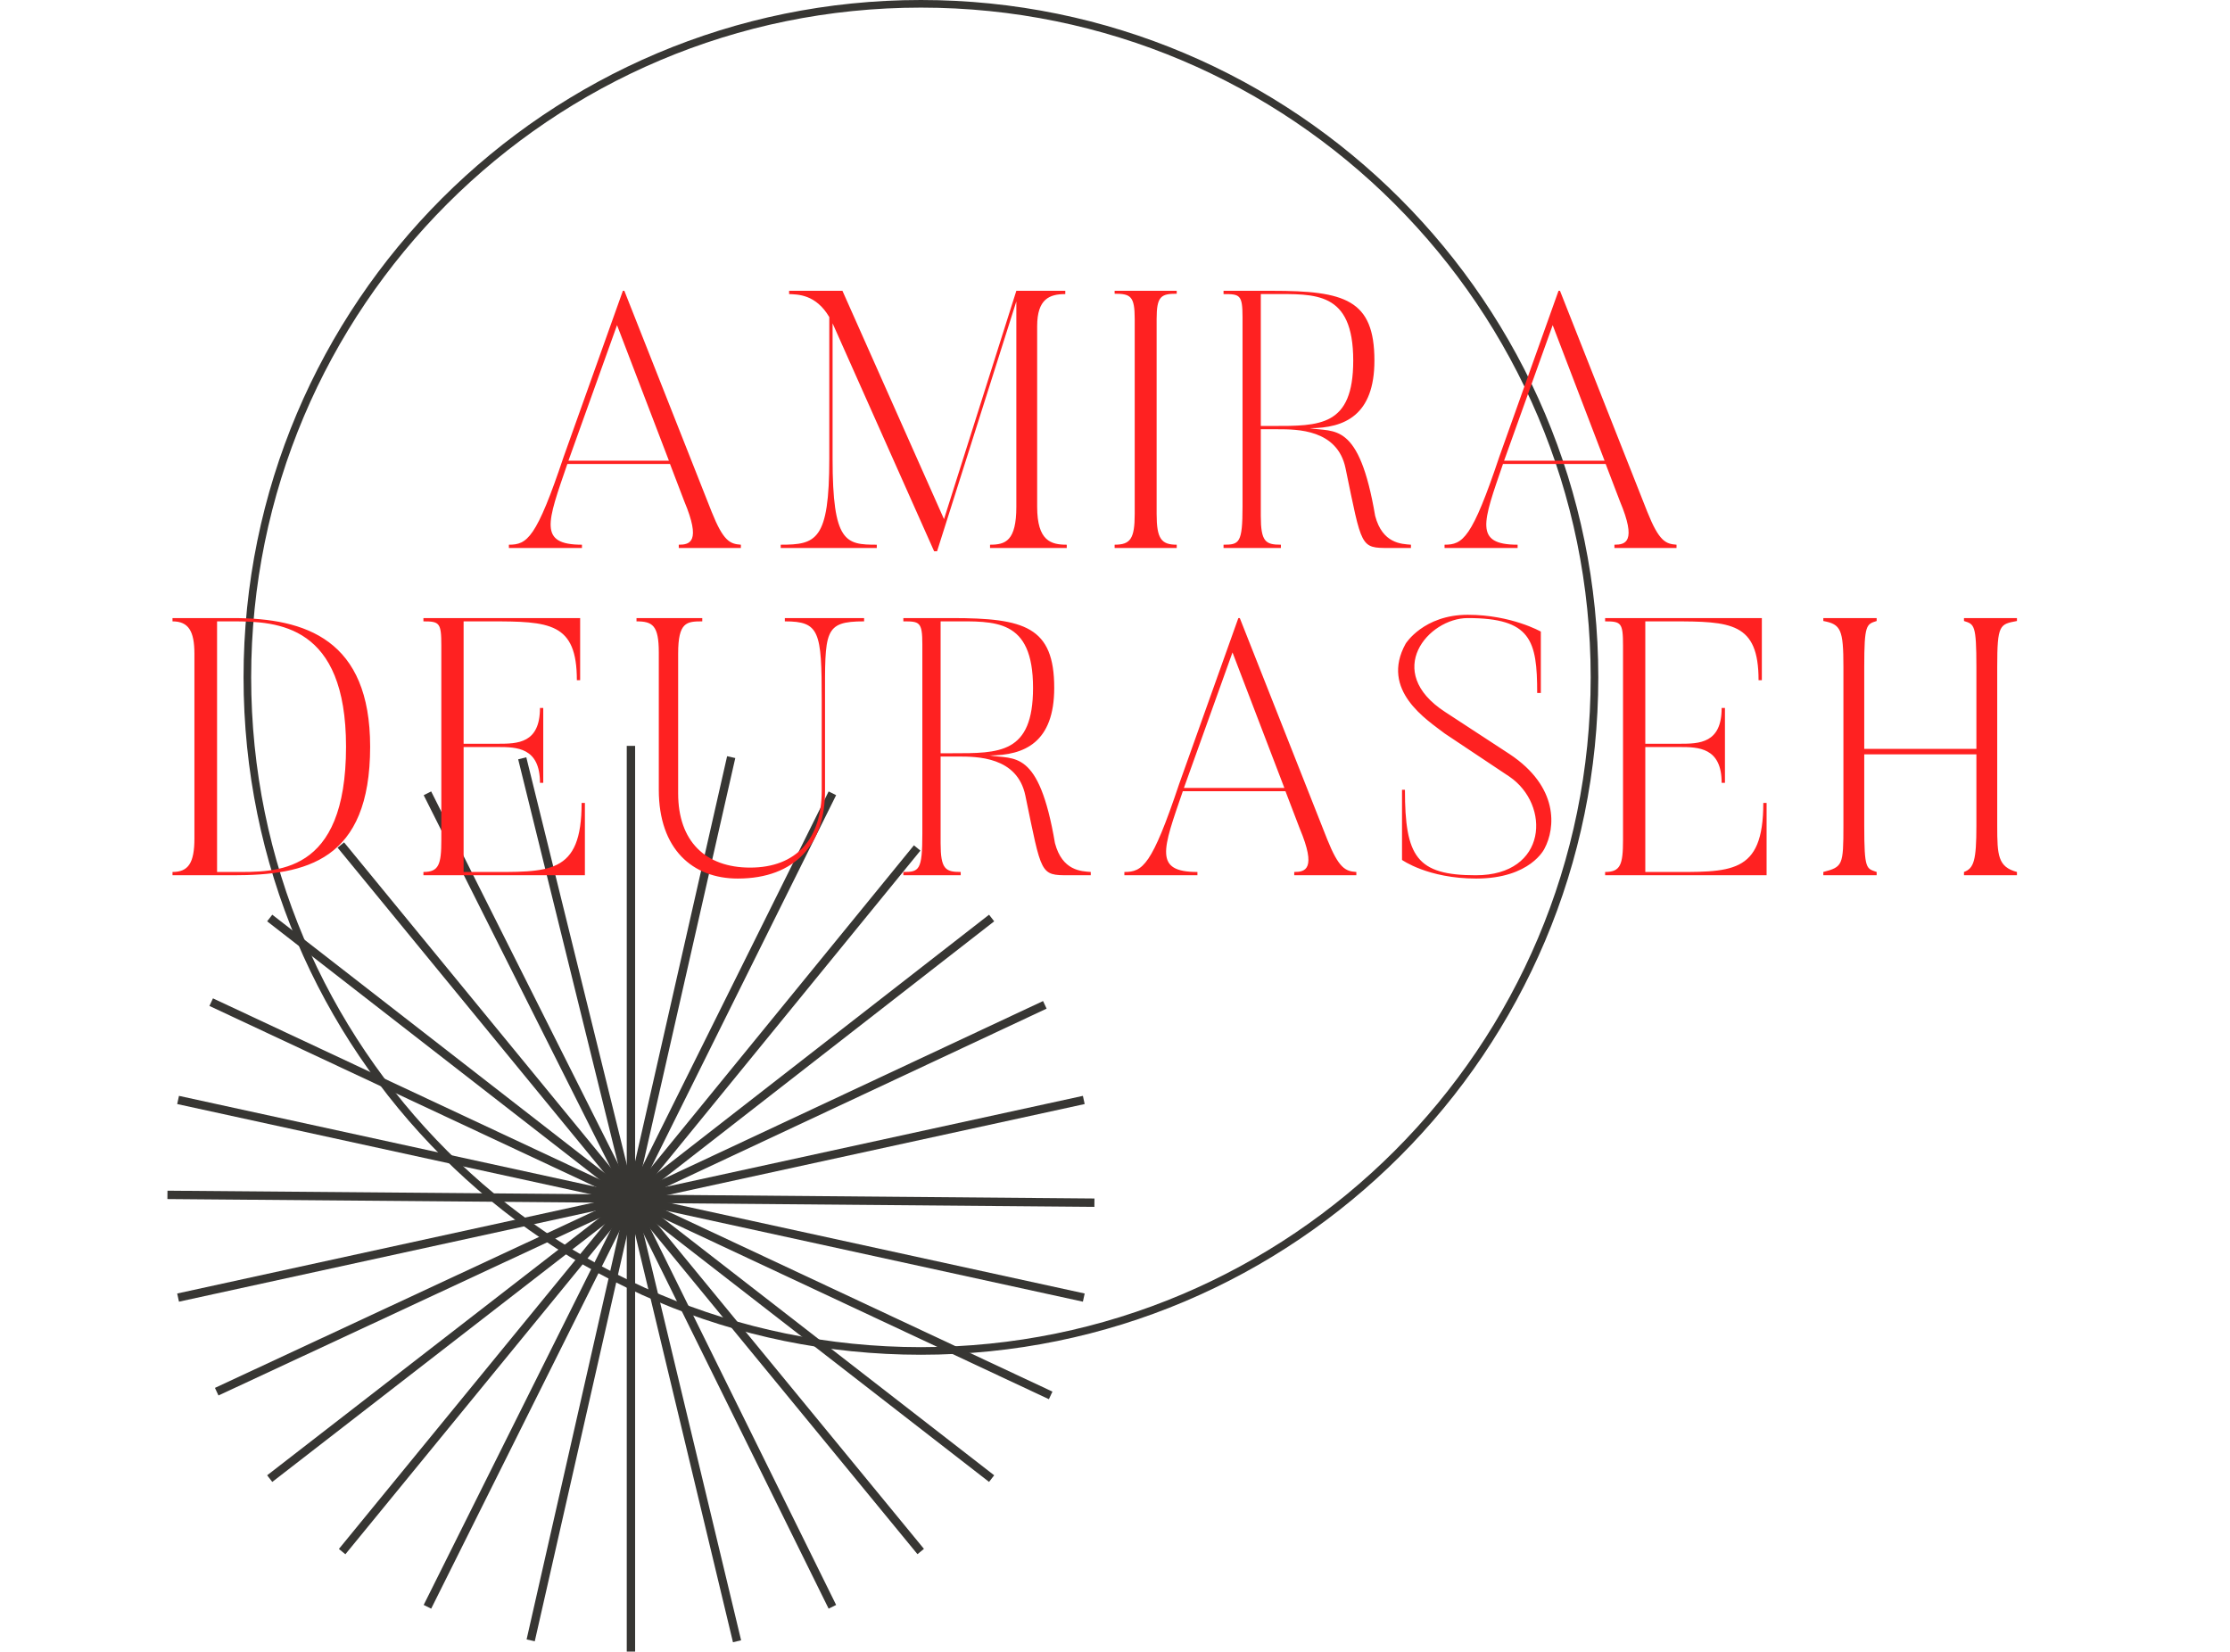
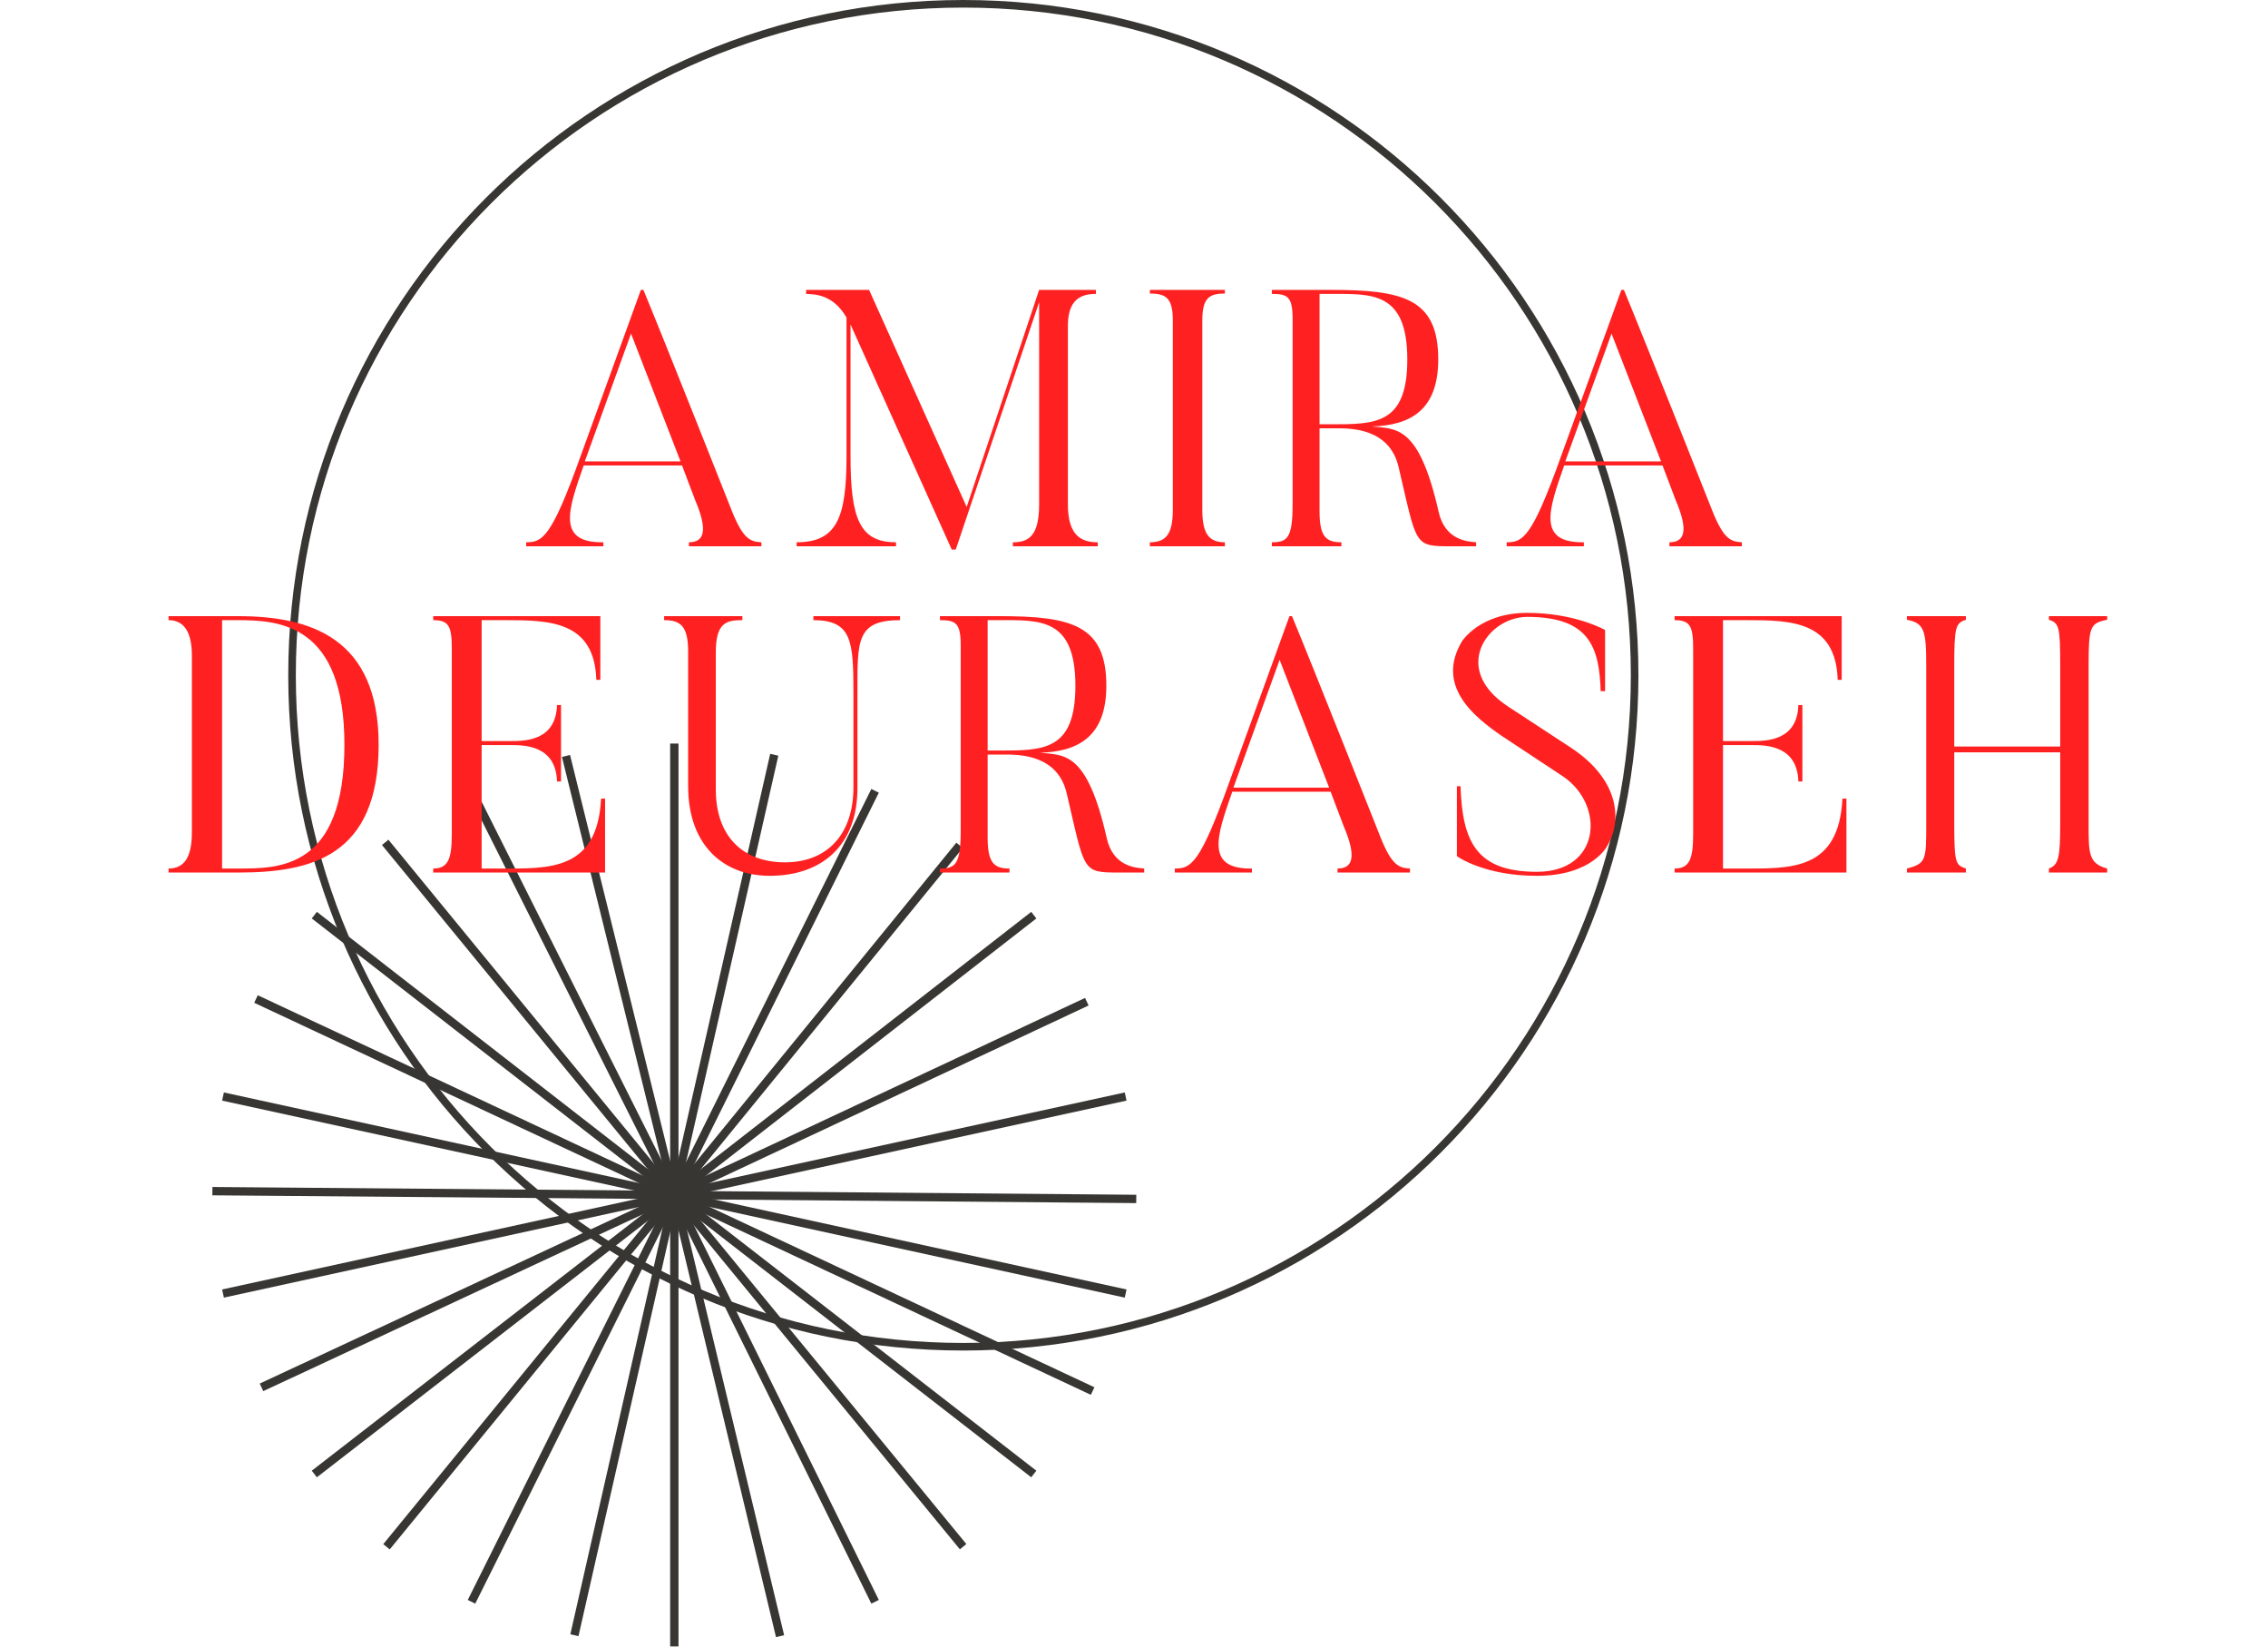
- <svg xmlns="http://www.w3.org/2000/svg" width="293" height="217" viewBox="0 0 293 217" fill="none">
-   <g id="Layer_2" class="logo" data-name="Layer 2">
-     <path d="M82.899 98V157.5" stroke="#373633" stroke-width="1.1" />
-     <path d="M109.367 104.231L82.899 157.5" stroke="#373633" stroke-width="1.1" />
-     <path d="M130.289 120.617L82.899 157.5" stroke="#373633" stroke-width="1.1" />
-     <path d="M142.399 144.522L82.899 157.5" stroke="#373633" stroke-width="1.1" />
-     <path d="M142.399 170.489L82.899 157.5" stroke="#373633" stroke-width="1.1" />
-     <path d="M130.289 194.272L82.899 157.5" stroke="#373633" stroke-width="1.1" />
-     <path d="M109.367 211.115L82.899 157.5" stroke="#373633" stroke-width="1.1" />
-     <path d="M82.899 217V157.5" stroke="#373633" stroke-width="1.1" />
-     <path d="M56.16 211.115L82.899 157.5" stroke="#373633" stroke-width="1.1" />
-     <path d="M35.438 194.272L82.899 157.5" stroke="#373633" stroke-width="1.1" />
-     <path d="M23.399 170.489L82.899 157.5" stroke="#373633" stroke-width="1.1" />
-     <path d="M23.399 144.522L82.899 157.5" stroke="#373633" stroke-width="1.1" />
-     <path d="M35.438 120.617L82.899 157.5" stroke="#373633" stroke-width="1.1" />
-     <path d="M56.16 104.231L82.899 157.5" stroke="#373633" stroke-width="1.1" />
-     <path d="M96.073 99.477L82.899 157.5" stroke="#373633" stroke-width="1.1" />
-     <path d="M120.505 111.413L82.899 157.5" stroke="#373633" stroke-width="1.1" />
-     <path d="M137.28 132.025L82.899 157.5" stroke="#373633" stroke-width="1.1" />
-     <path d="M143.796 158.019L82.899 157.5" stroke="#373633" stroke-width="1.1" />
-     <path d="M138.047 183.34L82.899 157.5" stroke="#373633" stroke-width="1.1" />
-     <path d="M120.972 203.852L82.899 157.5" stroke="#373633" stroke-width="1.1" />
-     <path d="M96.84 215.645L82.899 157.5" stroke="#373633" stroke-width="1.1" />
-     <path d="M69.726 215.523L82.9 157.5" stroke="#373633" stroke-width="1.1" />
-     <path d="M44.953 203.864L82.899 157.5" stroke="#373633" stroke-width="1.1" />
-     <path d="M28.473 182.851L82.9 157.5" stroke="#373633" stroke-width="1.1" />
-     <path d="M22 156.993L82.899 157.5" stroke="#373633" stroke-width="1.1" />
-     <path d="M27.749 131.671L82.899 157.5" stroke="#373633" stroke-width="1.1" />
-     <path d="M44.782 111.024L82.899 157.5" stroke="#373633" stroke-width="1.1" />
-     <path d="M68.618 99.633L82.899 157.5" stroke="#373633" stroke-width="1.1" />
-     <circle cx="121" cy="89" r="88.5" stroke="#373633" />
-     <path d="M93.504 67.248L82.032 38.208H81.84L74.064 60C70.464 70.752 69.264 71.568 66.864 71.568V72H76.464V71.568C70.704 71.568 71.904 68.64 74.544 60.96H88.032L89.904 65.856C92.16 71.232 90.624 71.568 89.184 71.568V72H97.344V71.568C95.904 71.472 95.04 71.088 93.504 67.248ZM74.688 60.528L81.072 42.72L87.888 60.528H74.688ZM136.273 66.576V42.864C136.273 39.264 137.905 38.64 139.969 38.64V38.208H133.537L124.033 68.208L110.689 38.208H103.681V38.64C104.785 38.688 107.185 38.64 108.961 41.664V60.24C108.961 71.04 107.233 71.568 102.577 71.568V72H115.201V71.568C111.121 71.568 109.393 71.328 109.393 60.24V42.48L122.737 72.432H123.121L133.537 39.6V66.576C133.537 71.088 132.097 71.568 130.081 71.568V72H140.161V71.568C138.097 71.568 136.273 71.088 136.273 66.576ZM146.45 38.208V38.592C148.562 38.592 149.09 38.928 149.09 41.904V67.536C149.09 70.8 148.514 71.568 146.45 71.568V72H154.61V71.568C152.594 71.568 151.97 70.8 151.97 67.536V41.904C151.97 38.928 152.546 38.592 154.61 38.592V38.208H146.45ZM180.681 67.776C178.569 55.296 175.305 56.832 172.089 56.256C176.697 56.256 180.585 54.528 180.585 47.376C180.585 39.36 176.697 38.208 167.145 38.208H160.761V38.64C162.873 38.64 163.257 38.688 163.257 41.664V66.528C163.257 71.376 162.825 71.568 160.761 71.568V72H168.297V71.568C166.281 71.568 165.657 71.184 165.657 67.776V56.4H167.913C170.409 56.4 175.737 56.4 176.793 61.536C178.953 71.952 178.713 72 182.505 72H185.385V71.568C184.137 71.472 181.641 71.424 180.681 67.776ZM167.145 55.968H165.657V38.64H167.145C172.761 38.64 177.801 38.208 177.801 47.376C177.801 56.064 173.385 55.968 167.145 55.968ZM216.439 67.248L204.967 38.208H204.775L196.999 60C193.399 70.752 192.199 71.568 189.799 71.568V72H199.399V71.568C193.639 71.568 194.839 68.64 197.479 60.96H210.967L212.839 65.856C215.095 71.232 213.559 71.568 212.119 71.568V72H220.279V71.568C218.839 71.472 217.975 71.088 216.439 67.248ZM197.623 60.528L204.007 42.72L210.823 60.528H197.623ZM30.633 114.568H28.521V81.64H30.633C36.489 81.64 45.465 82.072 45.465 98.104C45.465 115.048 36.249 114.568 30.633 114.568ZM30.633 81.208H22.665V81.64C24.777 81.64 25.545 82.936 25.545 85.912V110.152C25.545 113.416 24.729 114.568 22.665 114.568V115H30.633C40.185 115 48.633 113.128 48.633 98.104C48.633 84.04 40.185 81.208 30.633 81.208ZM76.418 105.496C76.418 115 72.146 114.568 63.602 114.568H60.914V98.152H65.426C67.874 98.152 70.946 98.2 70.946 102.856H71.378V93.016H70.946C70.946 97.672 68.018 97.72 65.426 97.72H60.914V81.64H64.418C72.194 81.64 75.794 81.784 75.794 89.368H76.226V81.208H55.634V81.64C57.746 81.64 57.986 81.832 57.986 84.808V110.344C57.986 113.608 57.65 114.568 55.634 114.568V115H76.85V105.496H76.418ZM108.399 103.864V92.008C108.399 82.936 108.207 81.64 113.535 81.64V81.208H103.119V81.64C107.679 81.64 107.967 82.936 107.967 92.008V103.864C107.967 110.152 104.703 113.992 98.559 113.992C92.703 113.992 89.103 110.536 89.103 104.248V85.864C89.103 81.736 90.207 81.64 92.271 81.64V81.208H83.631V81.64C85.743 81.64 86.559 82.168 86.559 85.72V103.768C86.559 111.592 91.023 115.432 96.927 115.432C104.559 115.432 108.447 110.776 108.399 103.864ZM138.611 110.776C136.499 98.296 133.235 99.832 130.019 99.256C134.627 99.256 138.515 97.528 138.515 90.376C138.515 82.36 134.627 81.208 125.075 81.208H118.691V81.64C120.803 81.64 121.187 81.688 121.187 84.664V109.528C121.187 114.376 120.755 114.568 118.691 114.568V115H126.227V114.568C124.211 114.568 123.587 114.184 123.587 110.776V99.4H125.843C128.339 99.4 133.667 99.4 134.723 104.536C136.883 114.952 136.643 115 140.435 115H143.315V114.568C142.067 114.472 139.571 114.424 138.611 110.776ZM125.075 98.968H123.587V81.64H125.075C130.691 81.64 135.731 81.208 135.731 90.376C135.731 99.064 131.315 98.968 125.075 98.968ZM174.37 110.248L162.898 81.208H162.706L154.93 103C151.33 113.752 150.13 114.568 147.73 114.568V115H157.33V114.568C151.57 114.568 152.77 111.64 155.41 103.96H168.898L170.77 108.856C173.026 114.232 171.49 114.568 170.05 114.568V115H178.21V114.568C176.77 114.472 175.906 114.088 174.37 110.248ZM155.554 103.528L161.938 85.72L168.754 103.528H155.554ZM198.323 99.064L189.875 93.544C181.667 88.216 187.667 81.208 192.851 81.208C201.155 81.208 201.971 84.136 201.971 91.048H202.451V82.984C202.451 82.984 198.563 80.776 192.851 80.776C187.043 80.776 184.691 84.568 184.691 84.568C181.283 90.712 187.523 94.6 189.827 96.376L198.323 102.04C203.747 105.736 203.363 115 193.907 115C186.131 115 184.595 112.552 184.595 103.768H184.211V112.984C184.211 112.984 187.619 115.432 193.955 115.432C201.107 115.432 202.931 111.496 202.931 111.496C204.371 108.808 204.851 103.384 198.323 99.064ZM231.681 105.496C231.681 115 227.409 114.568 218.865 114.568H216.177V98.152H220.689C223.137 98.152 226.209 98.2 226.209 102.856H226.641V93.016H226.209C226.209 97.672 223.281 97.72 220.689 97.72H216.177V81.64H219.681C227.457 81.64 231.057 81.784 231.057 89.368H231.489V81.208H210.897V81.64C213.009 81.64 213.249 81.832 213.249 84.808V110.344C213.249 113.608 212.913 114.568 210.897 114.568V115H232.113V105.496H231.681ZM265.007 81.592V81.208H258.047V81.592C259.391 82.024 259.679 82.024 259.679 87.64V98.392H244.943V87.64C244.943 82.024 245.231 82.024 246.575 81.592V81.208H239.567V81.592C241.871 82.024 242.207 82.696 242.207 87.64V108.472C242.207 113.704 242.111 113.896 239.567 114.568V115H246.575V114.568C245.231 114.088 244.943 114.328 244.943 108.472V99.112H259.679V108.472C259.679 113.08 259.343 114.088 258.047 114.568V115H265.007V114.568C262.511 113.896 262.415 112.408 262.415 108.472V87.64C262.415 82.024 262.751 82.024 265.007 81.592Z" fill="#FF2121" />
-   </g>
+ <svg xmlns="http://www.w3.org/2000/svg" width="299" height="217" viewBox="0 0 299 217" fill="none">
+   <path class="shapes" d="M88.899 98V157.5" stroke="#373633" stroke-width="1.1" />
+   <path class="shapes" d="M115.367 104.231L88.899 157.5" stroke="#373633" stroke-width="1.1" />
+   <path class="shapes" d="M136.289 120.617L88.899 157.5" stroke="#373633" stroke-width="1.1" />
+   <path class="shapes" d="M148.399 144.522L88.899 157.5" stroke="#373633" stroke-width="1.1" />
+   <path class="shapes" d="M148.399 170.489L88.899 157.5" stroke="#373633" stroke-width="1.1" />
+   <path class="shapes" d="M136.289 194.272L88.899 157.5" stroke="#373633" stroke-width="1.1" />
+   <path class="shapes" d="M115.367 211.115L88.899 157.5" stroke="#373633" stroke-width="1.1" />
+   <path class="shapes" d="M88.899 217V157.5" stroke="#373633" stroke-width="1.1" />
+   <path class="shapes" d="M62.16 211.115L88.899 157.5" stroke="#373633" stroke-width="1.1" />
+   <path class="shapes" d="M41.438 194.272L88.9 157.5" stroke="#373633" stroke-width="1.1" />
+   <path class="shapes" d="M29.399 170.489L88.9 157.5" stroke="#373633" stroke-width="1.1" />
+   <path class="shapes" d="M29.399 144.522L88.9 157.5" stroke="#373633" stroke-width="1.1" />
+   <path class="shapes" d="M41.438 120.617L88.9 157.5" stroke="#373633" stroke-width="1.1" />
+   <path class="shapes" d="M62.16 104.231L88.899 157.5" stroke="#373633" stroke-width="1.1" />
+   <path class="shapes" d="M102.073 99.477L88.899 157.5" stroke="#373633" stroke-width="1.1" />
+   <path class="shapes" d="M126.505 111.413L88.899 157.5" stroke="#373633" stroke-width="1.1" />
+   <path class="shapes" d="M143.28 132.025L88.899 157.5" stroke="#373633" stroke-width="1.1" />
+   <path class="shapes" d="M149.796 158.019L88.899 157.5" stroke="#373633" stroke-width="1.1" />
+   <path class="shapes" d="M144.047 183.34L88.899 157.5" stroke="#373633" stroke-width="1.1" />
+   <path class="shapes" d="M126.972 203.852L88.899 157.5" stroke="#373633" stroke-width="1.1" />
+   <path class="shapes" d="M102.839 215.645L88.899 157.5" stroke="#373633" stroke-width="1.1" />
+   <path class="shapes" d="M75.726 215.523L88.899 157.5" stroke="#373633" stroke-width="1.1" />
+   <path class="shapes" d="M50.953 203.864L88.9 157.5" stroke="#373633" stroke-width="1.1" />
+   <path class="shapes" d="M34.473 182.851L88.9 157.5" stroke="#373633" stroke-width="1.1" />
+   <path class="shapes" d="M28 156.993L88.899 157.5" stroke="#373633" stroke-width="1.1" />
+   <path class="shapes" d="M33.749 131.671L88.899 157.5" stroke="#373633" stroke-width="1.1" />
+   <path class="shapes" d="M50.782 111.024L88.899 157.5" stroke="#373633" stroke-width="1.1" />
+   <path class="shapes" d="M74.618 99.633L88.9 157.5" stroke="#373633" stroke-width="1.1" />
+   <circle class="shapes" cx="127" cy="89" r="88.5" stroke="#373633" />
+   <path class="text" d="M77.096 60.816L83.192 43.968L89.72 60.816H77.096ZM100.376 71.472C98.984 71.376 98.024 71.184 96.488 67.344C96.488 67.344 87.752 45.264 84.824 38.208H84.488L76.568 60.048C72.68 70.944 71.48 71.472 69.368 71.472V72H79.544V71.472C73.304 71.568 74.936 67.104 76.952 61.344H89.912L91.64 65.904C93.368 69.936 92.84 71.472 90.824 71.472V72H100.376V71.472ZM140.784 66.48V42.96C140.784 39.552 142.416 38.736 144.48 38.736V38.208H136.992L127.44 66.816L114.576 38.208H106.272V38.736C107.424 38.784 109.824 38.784 111.6 41.856V60.144C111.6 68.256 110.304 71.472 105.024 71.472V72H118.128V71.472C113.376 71.472 112.128 68.448 112.128 60.144V42.768L125.472 72.432H126L136.992 39.84V66.48C136.992 70.704 135.552 71.472 133.536 71.472V72H144.72V71.472C142.656 71.472 140.784 70.704 140.784 66.48ZM151.594 38.208V38.688C153.706 38.688 154.618 39.264 154.618 42.24V67.2C154.618 70.464 153.658 71.472 151.594 71.472V72H161.482V71.472C159.466 71.472 158.506 70.464 158.506 67.2V42.24C158.506 39.264 159.418 38.688 161.482 38.688V38.208H151.594ZM185.53 47.376C185.53 55.968 181.306 55.92 175.45 55.92H173.962V38.736H175.45C180.826 38.736 185.53 38.4 185.53 47.376ZM194.602 71.472C193.354 71.376 190.474 71.136 189.658 67.44C187.066 56.016 184.09 56.544 180.874 56.208C185.77 56.064 189.61 54.192 189.61 47.376C189.61 39.36 185.002 38.208 175.45 38.208H167.674V38.736C169.786 38.736 170.41 39.12 170.41 42.096V66.432C170.41 70.896 169.738 71.472 167.674 71.472V72H176.842V71.472C174.826 71.472 173.962 70.752 173.962 67.392V56.448H176.218C178.09 56.448 183.178 56.448 184.378 61.536C186.826 71.952 186.346 72 191.338 72H194.602V71.472ZM206.36 60.816L212.456 43.968L218.984 60.816H206.36ZM229.64 71.472C228.248 71.376 227.288 71.184 225.752 67.344C225.752 67.344 217.016 45.264 214.088 38.208H213.752L205.832 60.048C201.944 70.944 200.744 71.472 198.632 71.472V72H208.808V71.472C202.568 71.568 204.2 67.104 206.216 61.344H219.176L220.904 65.904C222.632 69.936 222.104 71.472 220.088 71.472V72H229.64V71.472ZM45.406 98.152C45.406 114.568 36.766 114.472 31.39 114.472H29.278V81.736H31.39C36.958 81.736 45.406 82.36 45.406 98.152ZM49.918 98.152C49.918 84.088 40.942 81.208 31.39 81.208H22.222V81.736C24.334 81.736 25.294 83.416 25.294 86.392V109.72C25.294 112.984 24.286 114.472 22.222 114.472V115H31.39C40.942 115 49.918 112.936 49.918 98.152ZM79.242 105.256C78.762 114.808 72.378 114.472 65.946 114.472H63.498V98.2H67.338C69.162 98.2 73.29 98.248 73.434 103H73.962V92.92H73.434C73.29 97.624 69.258 97.672 67.338 97.672H63.498V81.736H66.57C72.426 81.736 78.378 81.832 78.618 89.608H79.146V81.208H57.114V81.736C59.226 81.736 59.562 82.6 59.562 85.576V109.864C59.562 113.128 59.13 114.472 57.114 114.472V115H79.77V105.256H79.242ZM101.472 115.432C108.24 115.432 113.088 111.544 113.04 103.768V91.336C113.04 84.52 112.848 81.736 118.656 81.736V81.208H107.232V81.736C112.32 81.736 112.512 84.52 112.512 91.336V103.768C112.512 110.008 109.008 113.656 103.488 113.656C97.92 113.656 94.368 110.2 94.368 104.056V85.96C94.368 82.024 95.808 81.736 97.872 81.736V81.208H87.552V81.736C89.664 81.736 90.72 82.456 90.72 85.864V103.624C90.72 111.448 95.424 115.432 101.472 115.432ZM141.773 90.376C141.773 98.968 137.549 98.92 131.693 98.92H130.205V81.736H131.693C137.069 81.736 141.773 81.4 141.773 90.376ZM150.845 114.472C149.597 114.376 146.717 114.136 145.901 110.44C143.309 99.016 140.333 99.544 137.117 99.208C142.013 99.064 145.853 97.192 145.853 90.376C145.853 82.36 141.245 81.208 131.693 81.208H123.917V81.736C126.029 81.736 126.653 82.12 126.653 85.096V109.432C126.653 113.896 125.981 114.472 123.917 114.472V115H133.085V114.472C131.069 114.472 130.205 113.752 130.205 110.392V99.448H132.461C134.333 99.448 139.421 99.448 140.621 104.536C143.069 114.952 142.589 115 147.581 115H150.845V114.472ZM162.603 103.816L168.699 86.968L175.227 103.816H162.603ZM185.883 114.472C184.491 114.376 183.531 114.184 181.995 110.344C181.995 110.344 173.259 88.264 170.331 81.208H169.995L162.075 103.048C158.187 113.944 156.987 114.472 154.875 114.472V115H165.051V114.472C158.811 114.568 160.443 110.104 162.459 104.344H175.419L177.147 108.904C178.875 112.936 178.347 114.472 176.331 114.472V115H185.883V114.472ZM211.891 111.496C213.859 108.184 213.571 102.808 207.091 98.536L198.883 93.16C191.155 88.168 196.147 81.304 201.331 81.304C209.491 81.304 210.835 85.24 211.027 91.096H211.603V83.032C211.603 83.032 207.667 80.776 201.331 80.776C195.091 80.776 192.739 84.52 192.739 84.52C189.187 90.472 194.467 94.552 197.923 96.952L206.131 102.376C211.651 106.216 210.979 114.904 202.627 114.904C194.659 114.904 192.787 110.968 192.547 103.624H192.067V112.84C192.067 112.84 195.571 115.432 202.627 115.432C209.923 115.432 211.891 111.496 211.891 111.496ZM242.896 105.256C242.416 114.808 236.032 114.472 229.6 114.472H227.152V98.2H230.992C232.816 98.2 236.944 98.248 237.088 103H237.616V92.92H237.088C236.944 97.624 232.912 97.672 230.992 97.672H227.152V81.736H230.224C236.08 81.736 242.032 81.832 242.272 89.608H242.8V81.208H220.768V81.736C222.88 81.736 223.216 82.6 223.216 85.576V109.864C223.216 113.128 222.784 114.472 220.768 114.472V115H243.424V105.256H242.896ZM275.35 87.736C275.35 82.6 275.542 82.12 277.798 81.688V81.208H270.118V81.688C271.462 82.12 271.606 82.6 271.606 87.736V98.392H257.638V87.736C257.638 82.6 257.83 82.12 259.174 81.688V81.208H251.398V81.688C253.702 82.12 253.942 83.128 253.942 87.736V108.472C253.942 113.368 253.942 113.8 251.398 114.472V115H259.174V114.472C257.83 113.992 257.638 113.848 257.638 108.472V99.16H271.606V108.472C271.606 112.936 271.414 113.992 270.118 114.472V115H277.798V114.472C275.302 113.8 275.35 112.408 275.35 108.472V87.736Z" fill="#FF2121" />
</svg>
